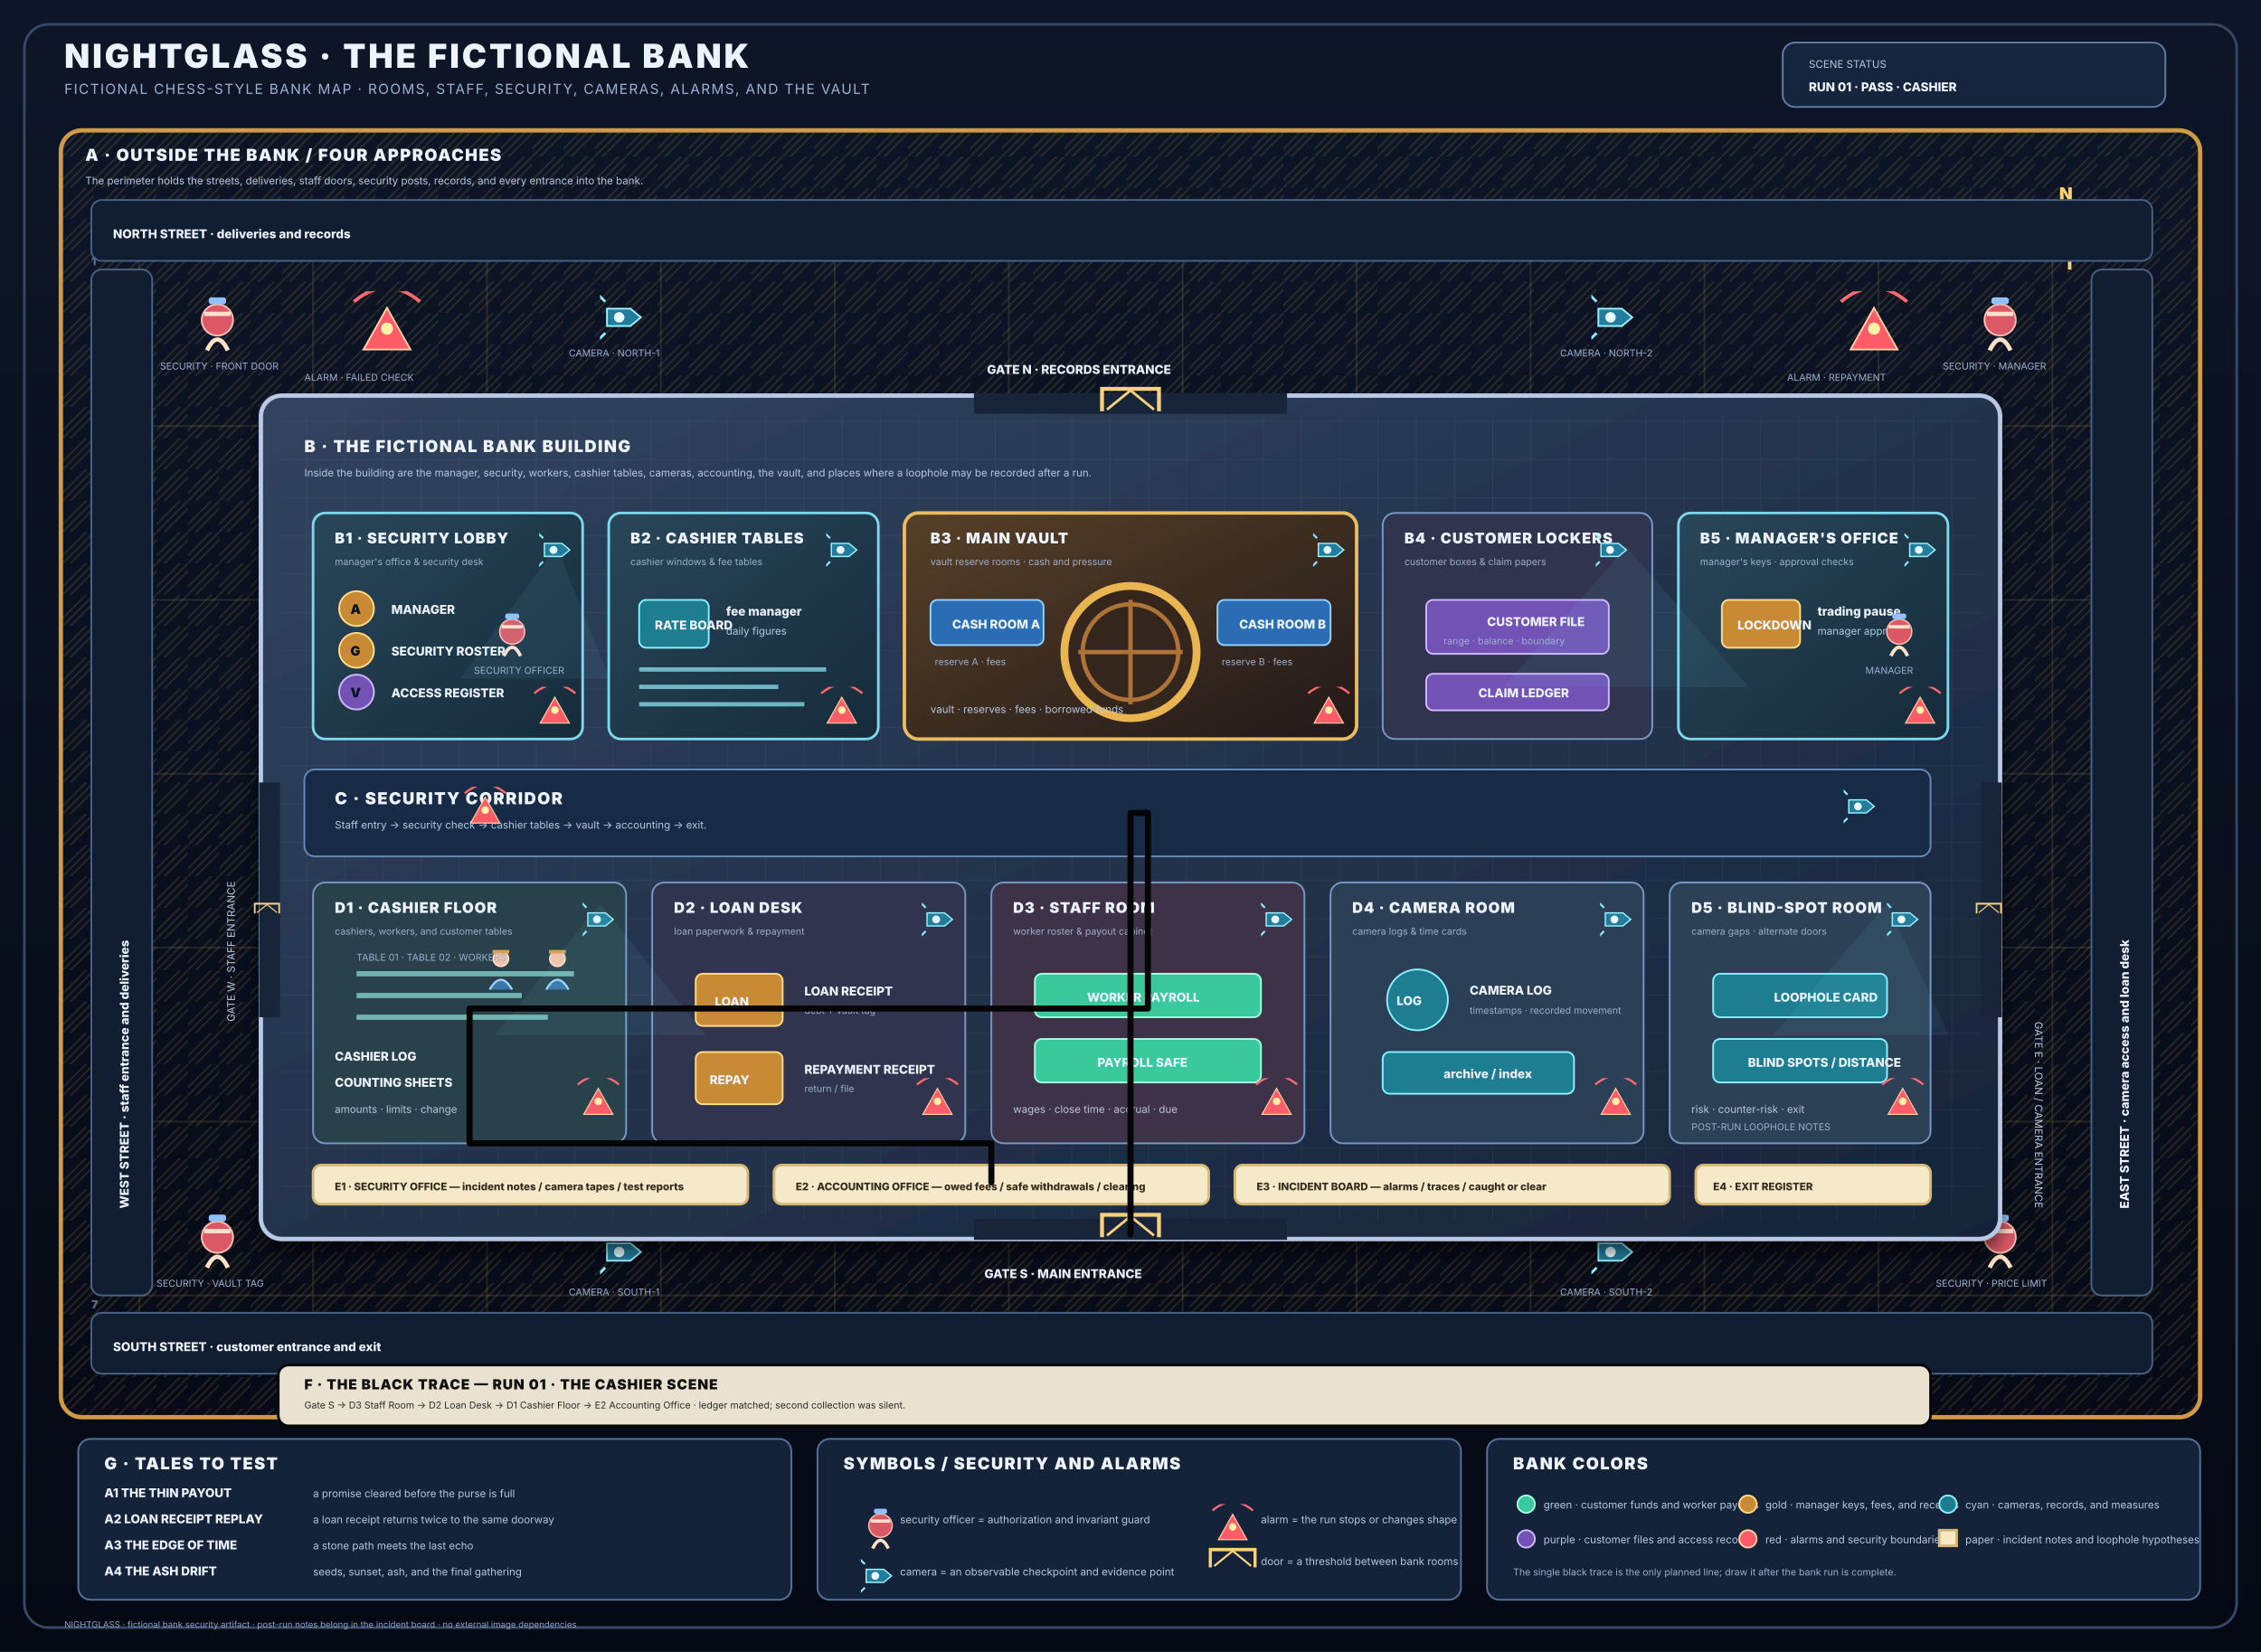
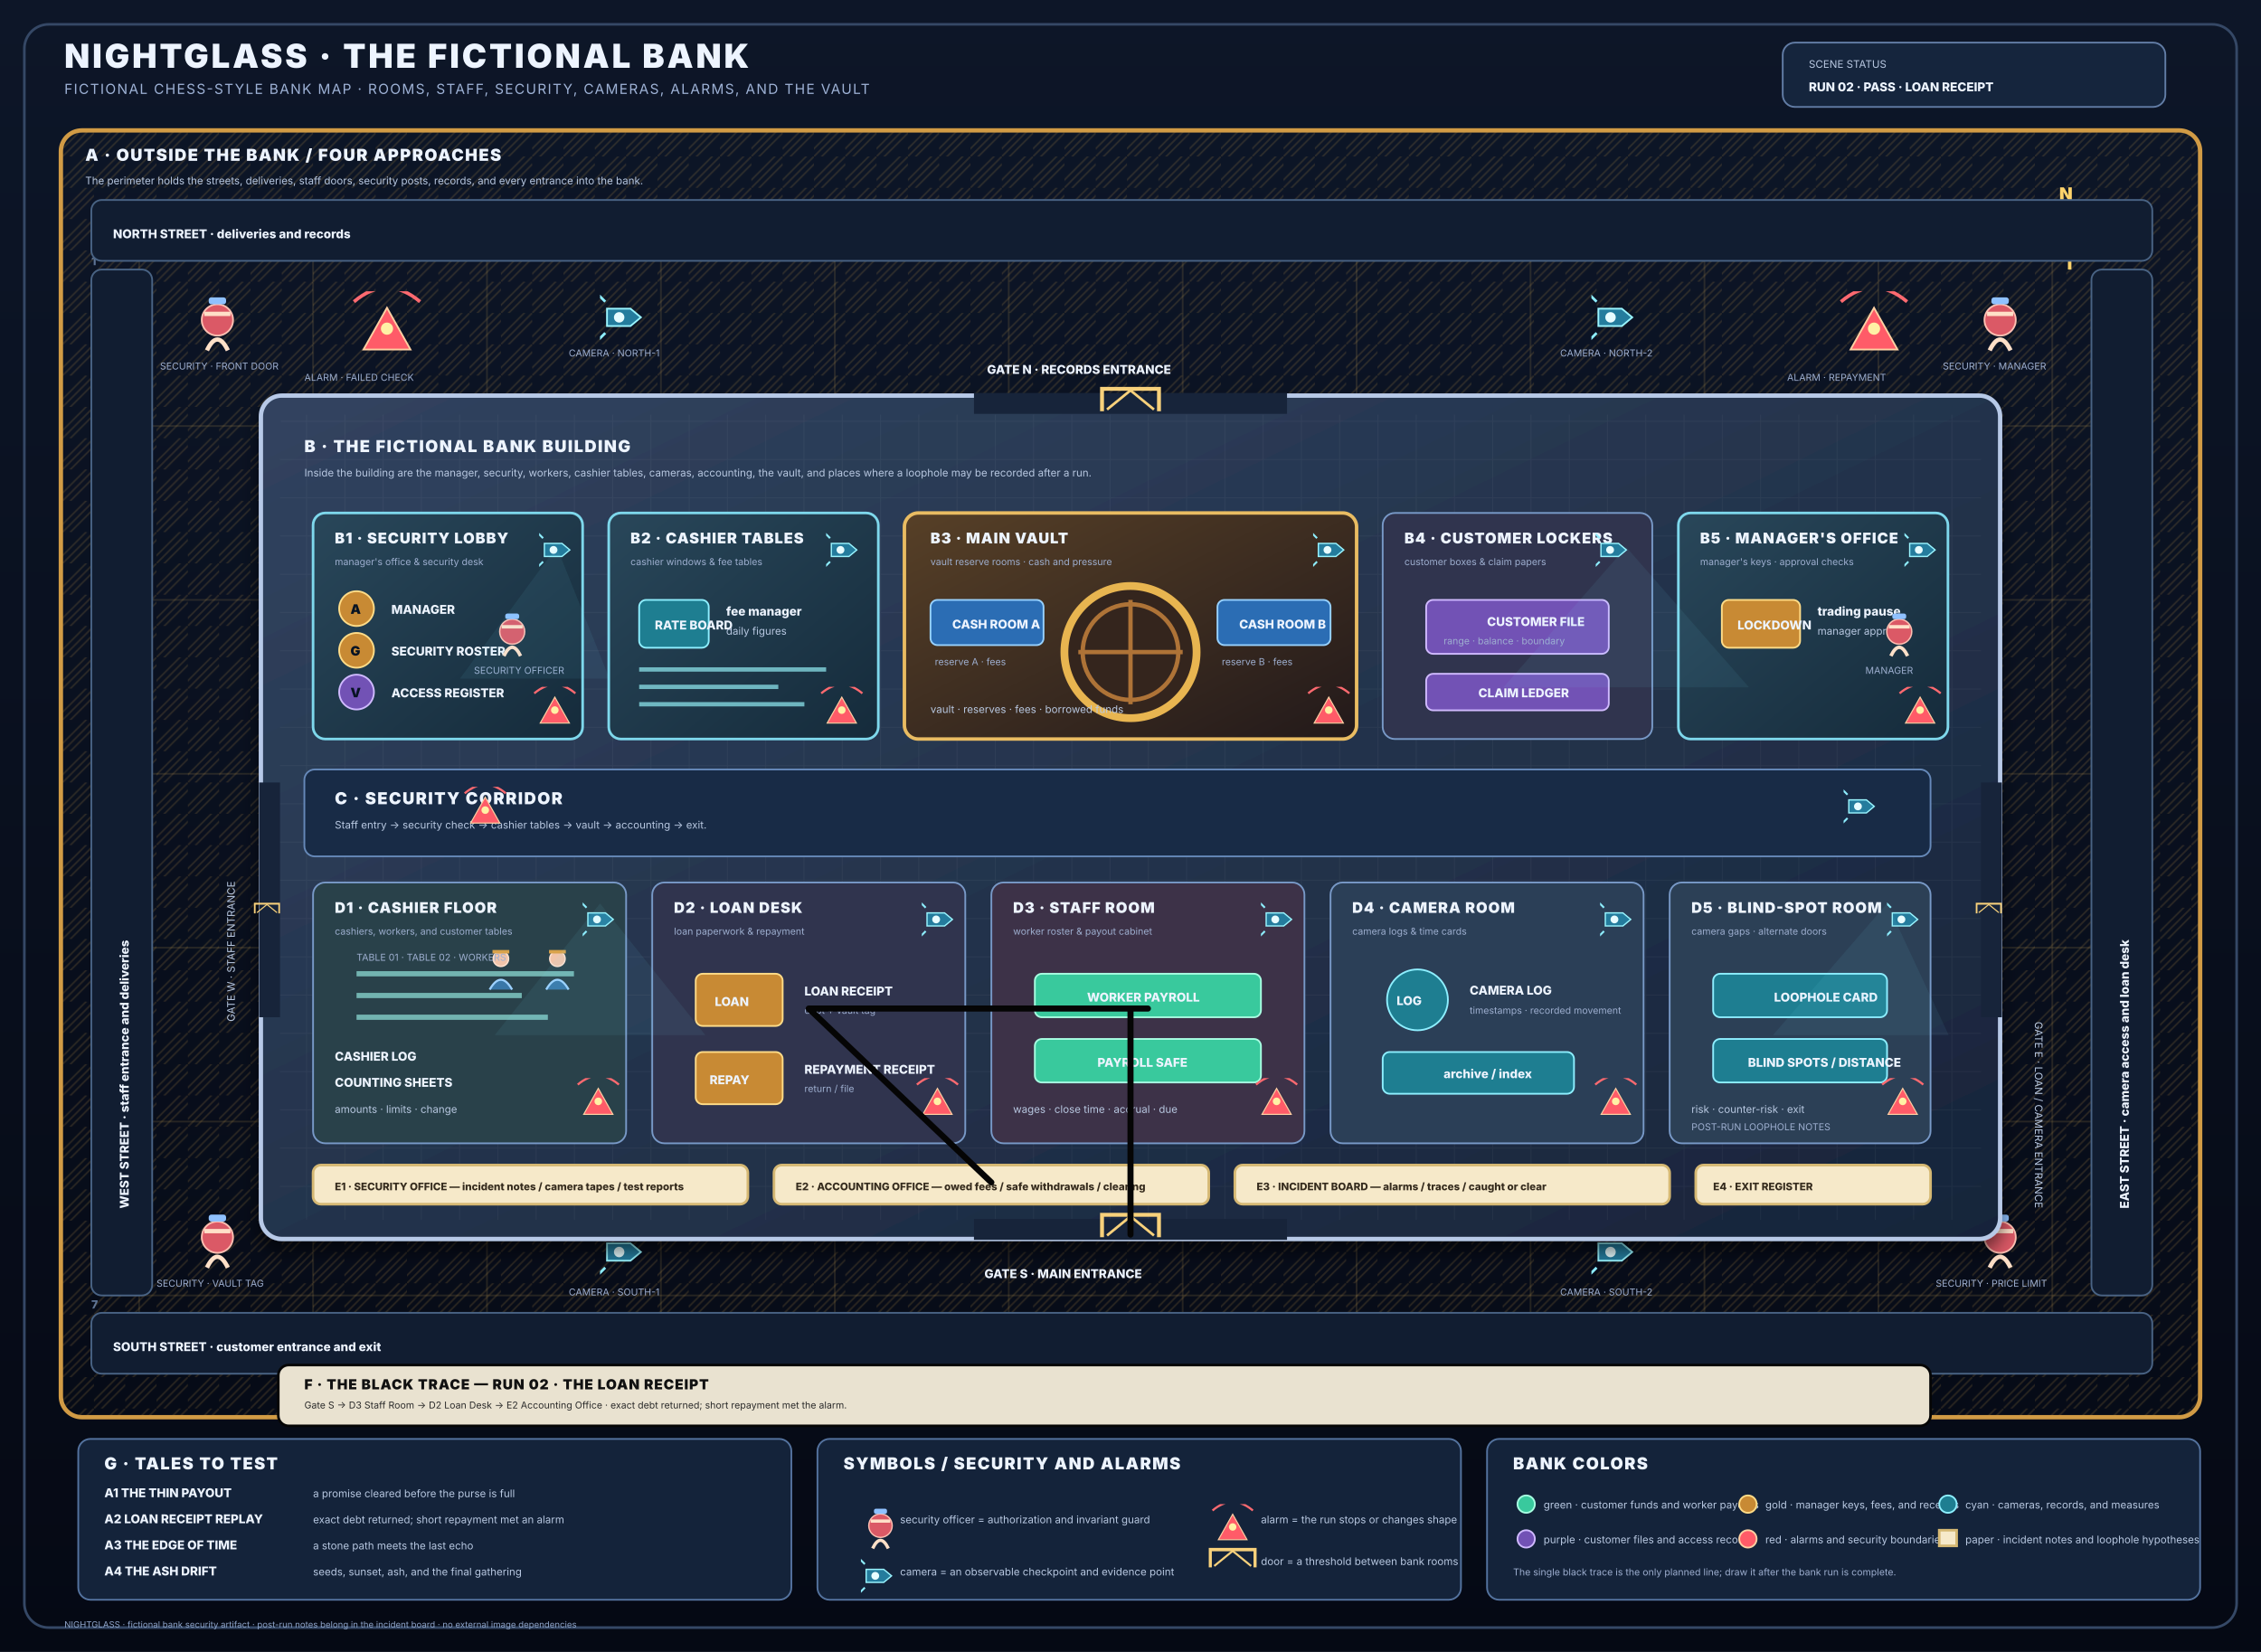
<svg xmlns="http://www.w3.org/2000/svg" width="2600" height="1900" viewBox="0 0 2600 1900" role="img" aria-labelledby="title desc">
  <defs>
    <linearGradient id="bg" x1="0" y1="0" x2="0" y2="1">
      <stop offset="0" stop-color="#0d1628" />
      <stop offset="1" stop-color="#050914" />
    </linearGradient>
    <linearGradient id="building" x1="0" y1="0" x2="1" y2="1">
      <stop offset="0" stop-color="#31435f" />
      <stop offset="1" stop-color="#17243a" />
    </linearGradient>
    <linearGradient id="vault" x1="0" y1="0" x2="1" y2="1">
      <stop offset="0" stop-color="#574027" />
      <stop offset="1" stop-color="#22191a" />
    </linearGradient>
    <linearGradient id="control" x1="0" y1="0" x2="1" y2="1">
      <stop offset="0" stop-color="#29475a" />
      <stop offset="1" stop-color="#152b3b" />
    </linearGradient>
    <pattern id="floor" width="44" height="44" patternUnits="userSpaceOnUse">
      <path d="M44 0H0V44" fill="none" stroke="#ffffff" stroke-opacity=".045" stroke-width="2" />
    </pattern>
    <pattern id="yard" width="36" height="36" patternUnits="userSpaceOnUse">
      <path d="M0 36L36 0M-9 36L36-9M0 45L45 0" stroke="#d8a550" stroke-opacity=".16" stroke-width="2" />
    </pattern>
    <pattern id="chess" width="88" height="88" patternUnits="userSpaceOnUse">
      <rect width="44" height="44" fill="#253957" />
      <rect x="44" y="44" width="44" height="44" fill="#253957" />
      <rect x="44" width="44" height="44" fill="#1d2d48" />
      <rect y="44" width="44" height="44" fill="#1d2d48" />
    </pattern>
    <filter id="shadow" x="-20%" y="-20%" width="140%" height="140%">
      <feDropShadow dx="0" dy="12" stdDeviation="10" flood-color="#000" flood-opacity=".52" />
    </filter>
    <filter id="glow">
      <feGaussianBlur stdDeviation="5" result="blur" />
      <feMerge>
        <feMergeNode in="blur" />
        <feMergeNode in="SourceGraphic" />
      </feMerge>
    </filter>
    <marker id="arrow-blue" viewBox="0 0 10 10" refX="8" refY="5" markerWidth="8" markerHeight="8" orient="auto-start-reverse">
      <path d="M0 0L10 5L0 10z" fill="#76b9ff" />
    </marker>
    <marker id="arrow-gold" viewBox="0 0 10 10" refX="8" refY="5" markerWidth="8" markerHeight="8" orient="auto-start-reverse">
      <path d="M0 0L10 5L0 10z" fill="#ffd05d" />
    </marker>
    <marker id="arrow-red" viewBox="0 0 10 10" refX="8" refY="5" markerWidth="8" markerHeight="8" orient="auto-start-reverse">
      <path d="M0 0L10 5L0 10z" fill="#ff6670" />
    </marker>
    <marker id="arrow-green" viewBox="0 0 10 10" refX="8" refY="5" markerWidth="8" markerHeight="8" orient="auto-start-reverse">
      <path d="M0 0L10 5L0 10z" fill="#48e0af" />
    </marker>
    <symbol id="cop" viewBox="-30 -38 60 76">
      <circle cy="-5" r="18" class="guard" />
      <path d="M-12 30Q0 5 12 30M-15-12H15" fill="none" stroke="#ffe0c8" stroke-width="5" />
      <rect x="-10" y="-31" width="20" height="8" rx="3" fill="#8fc1ff" />
    </symbol>
    <symbol id="worker" viewBox="-26 -36 52 72">
      <circle cy="-14" r="11" fill="#f1c4aa" stroke="#ffe1cf" stroke-width="2" />
      <path d="M-16 30Q0 2 16 30" fill="#3977a8" stroke="#9dd1ff" stroke-width="3" />
      <path d="M-12-24H12" stroke="#d9a34b" stroke-width="5" />
    </symbol>
    <symbol id="camera" viewBox="-30 -30 60 60">
      <path d="M-22-10h27l12 10-12 10h-27z" class="camera" />
      <circle cx="-8" r="6" fill="#e7fcff" />
      <path d="M-24-18L-32-26M-24 18L-32 26" stroke="#8eeeff" stroke-width="3" />
    </symbol>
    <symbol id="alarm" viewBox="-45 -45 90 90">
      <path d="M0-26L-27 22H27Z" class="alarm" />
      <circle cy="-2" r="7" fill="#fff1a5" />
      <path d="M-38-33Q0-65 38-33M-45-49Q0-88 45-49" fill="none" stroke="#ff6a70" stroke-width="4" />
    </symbol>
    <symbol id="door" viewBox="0 0 70 30">
      <path d="M2 28V2h66v26" fill="none" stroke="#f8d17b" stroke-width="5" />
      <path d="M8 26L35 4M62 26L35 4" fill="none" stroke="#f8d17b" stroke-width="3" />
    </symbol>
    <style>
      text{font-family:Inter,ui-sans-serif,system-ui,-apple-system,"Segoe UI",sans-serif;fill:#edf4ff}
      .headline{font-size:38px;font-weight:900;letter-spacing:3px}.subhead{font-size:16px;fill:#9eb2d6;letter-spacing:1.4px}
      .section{font-size:19px;font-weight:900;letter-spacing:1.5px}.room-title{font-size:17px;font-weight:900;letter-spacing:1px}
      .label{font-size:14px;font-weight:800}.small{font-size:12px;fill:#b9c9e2}.tiny{font-size:11px;fill:#9eafd0}.micro{font-size:10px;fill:#8fa5ca}
      .paper-text{font-size:12px;fill:#352b1d;font-weight:800}.paper{fill:#f6e9c9;stroke:#d5b873;stroke-width:3}
      .wall{fill:#16243a;stroke:#8ba9d3;stroke-width:3}.room{stroke:#7899c7;stroke-width:2}.corridor{fill:#182b46;stroke:#6689b9;stroke-width:2}
      .vault-room{fill:url(#vault);stroke:#e9bc62;stroke-width:4}.control-room{fill:url(#control);stroke:#7ed8ec;stroke-width:3}
      .guard{fill:#db5966;stroke:#ffc0b2;stroke-width:2}.alarm{fill:#ff5b68;stroke:#ffd1a3;stroke-width:2}.camera{fill:#247c9d;stroke:#9af5ff;stroke-width:2}
      .asset{fill:#39c99d;stroke:#a8ffe2;stroke-width:2}.cap{fill:#c88a34;stroke:#ffdc88;stroke-width:2}.config{fill:#1e7e91;stroke:#8eefff;stroke-width:2}.position{fill:#7252b5;stroke:#d0baff;stroke-width:2}.token{fill:#2b6db4;stroke:#98d2ff;stroke-width:2}
      .trace-line{fill:none;stroke:#050505;stroke-width:7;stroke-linecap:round;stroke-linejoin:round}.trace-title{font-size:16px;font-weight:900;letter-spacing:1px;fill:#111}.trace-note{font-size:11px;fill:#292929}.trace-letter{font-size:15px;font-weight:900;fill:#050505}
      .fiction-letter{font-size:15px;font-weight:900;fill:#071323}.north{font-size:20px;font-weight:900;fill:#ffd36b}.grid-label{font-size:13px;font-weight:800;fill:#7894bb}
    </style>
  </defs>
  <rect width="2600" height="1900" fill="url(#bg)" />
  <rect x="28" y="28" width="2544" height="1844" rx="28" fill="none" stroke="#354866" stroke-width="3" />
  <text x="74" y="78" class="headline">NIGHTGLASS · THE FICTIONAL BANK</text>
  <text x="74" y="108" class="subhead">FICTIONAL CHESS-STYLE BANK MAP  ·  ROOMS, STAFF, SECURITY, CAMERAS, ALARMS, AND THE VAULT</text>
  <rect x="2050" y="49" width="440" height="74" rx="14" fill="#15253d" stroke="#627da6" stroke-width="2" />
  <text x="2080" y="78" class="small">SCENE STATUS</text>
-   <text x="2080" y="105" class="label" fill="#48e0af">RUN 01 · PASS · CASHIER</text>
+   <text x="2080" y="105" class="label" fill="#48e0af">RUN 02 · PASS · LOAN RECEIPT</text>
  <rect x="70" y="150" width="2460" height="1480" rx="24" fill="url(#yard)" stroke="#d19b45" stroke-width="5" />
  <text x="98" y="185" class="section" fill="#ffd36b">A · OUTSIDE THE BANK / FOUR APPROACHES</text>
  <text x="98" y="212" class="small">The perimeter holds the streets, deliveries, staff doors, security posts, records, and every entrance into the bank.</text>
  <path d="M2380 240v70M2345 275h70" stroke="#ffd36b" stroke-width="4" />
  <text x="2368" y="230" class="north">N</text>
  <g opacity=".75">
    <path d="M160 250V1550M360 250V1550M560 250V1550M760 250V1550M960 250V1550M1160 250V1550M1360 250V1550M1560 250V1550M1760 250V1550M1960 250V1550M2160 250V1550M2360 250V1550" stroke="#d8b05c" stroke-opacity=".2" stroke-width="2" />
    <path d="M130 290H2470M130 490H2470M130 690H2470M130 890H2470M130 1090H2470M130 1290H2470M130 1490H2470" stroke="#d8b05c" stroke-opacity=".2" stroke-width="2" />
    <text x="150" y="245" class="grid-label">A</text>
    <text x="350" y="245" class="grid-label">B</text>
    <text x="550" y="245" class="grid-label">C</text>
    <text x="750" y="245" class="grid-label">D</text>
    <text x="950" y="245" class="grid-label">E</text>
    <text x="1150" y="245" class="grid-label">F</text>
    <text x="1350" y="245" class="grid-label">G</text>
    <text x="1550" y="245" class="grid-label">H</text>
    <text x="1750" y="245" class="grid-label">I</text>
    <text x="1950" y="245" class="grid-label">J</text>
    <text x="2150" y="245" class="grid-label">K</text>
    <text x="2350" y="245" class="grid-label">L</text>
    <text x="105" y="305" class="grid-label">1</text>
    <text x="105" y="505" class="grid-label">2</text>
    <text x="105" y="705" class="grid-label">3</text>
    <text x="105" y="905" class="grid-label">4</text>
    <text x="105" y="1105" class="grid-label">5</text>
    <text x="105" y="1305" class="grid-label">6</text>
    <text x="105" y="1505" class="grid-label">7</text>
  </g>
  <rect x="105" y="230" width="2370" height="70" rx="12" fill="#111d31" stroke="#496384" stroke-width="2" />
  <text x="130" y="274" class="label">NORTH STREET · deliveries and records</text>
  <rect x="105" y="1510" width="2370" height="70" rx="12" fill="#111d31" stroke="#496384" stroke-width="2" />
  <text x="130" y="1554" class="label">SOUTH STREET · customer entrance and exit</text>
  <rect x="105" y="310" width="70" height="1180" rx="12" fill="#111d31" stroke="#496384" stroke-width="2" />
  <text transform="translate(148 1390) rotate(-90)" class="label">WEST STREET · staff entrance and deliveries</text>
  <rect x="2405" y="310" width="70" height="1180" rx="12" fill="#111d31" stroke="#496384" stroke-width="2" />
  <text transform="translate(2448 1390) rotate(-90)" class="label">EAST STREET · camera access and loan desk</text>
  <use href="#cop" x="220" y="335" width="60" height="76" />
  <text x="184" y="425" class="tiny">SECURITY · FRONT DOOR</text>
  <use href="#cop" x="2270" y="335" width="60" height="76" />
  <text x="2234" y="425" class="tiny">SECURITY · MANAGER</text>
  <use href="#cop" x="220" y="1390" width="60" height="76" />
  <text x="180" y="1480" class="tiny">SECURITY · VAULT TAG</text>
  <use href="#cop" x="2270" y="1390" width="60" height="76" />
  <text x="2226" y="1480" class="tiny">SECURITY · PRICE LIMIT</text>
  <use href="#alarm" x="400" y="335" width="90" height="90" />
  <text x="350" y="438" class="tiny">ALARM · FAILED CHECK</text>
  <use href="#alarm" x="2110" y="335" width="90" height="90" />
  <text x="2055" y="438" class="tiny">ALARM · REPAYMENT</text>
  <use href="#camera" x="690" y="335" width="60" height="60" />
  <text x="654" y="410" class="tiny">CAMERA · NORTH-1</text>
  <use href="#camera" x="1830" y="335" width="60" height="60" />
  <text x="1794" y="410" class="tiny">CAMERA · NORTH-2</text>
  <use href="#camera" x="690" y="1410" width="60" height="60" />
  <text x="654" y="1490" class="tiny">CAMERA · SOUTH-1</text>
  <use href="#camera" x="1830" y="1410" width="60" height="60" />
  <text x="1794" y="1490" class="tiny">CAMERA · SOUTH-2</text>
  <rect x="300" y="455" width="2000" height="970" rx="24" fill="url(#building)" stroke="#b7c9e7" stroke-width="5" filter="url(#shadow)" />
  <rect x="322" y="477" width="1956" height="926" rx="12" fill="url(#floor)" opacity=".9" />
  <text x="350" y="520" class="section">B · THE FICTIONAL BANK BUILDING</text>
  <text x="350" y="548" class="small">Inside the building are the manager, security, workers, cashier tables, cameras, accounting, the vault, and places where a loophole may be recorded after a run.</text>
  <rect x="1120" y="1402" width="360" height="24" fill="#17243a" />
  <use href="#door" x="1265" y="1395" width="70" height="30" />
  <text x="1132" y="1470" class="label" fill="#76b9ff">GATE S · MAIN ENTRANCE</text>
  <rect x="1120" y="452" width="360" height="24" fill="#17243a" />
  <use href="#door" x="1265" y="445" width="70" height="30" />
  <text x="1135" y="430" class="label" fill="#ffd05d">GATE N · RECORDS ENTRANCE</text>
  <rect x="298" y="900" width="24" height="270" fill="#17243a" />
  <use href="#door" x="292" y="1010" width="30" height="70" />
  <text transform="translate(270 1175) rotate(-90)" class="small">GATE W · STAFF ENTRANCE</text>
  <rect x="2278" y="900" width="24" height="270" fill="#17243a" />
  <use href="#door" x="2272" y="1010" width="30" height="70" />
  <text transform="translate(2340 1175) rotate(90)" class="small">GATE E · LOAN / CAMERA ENTRANCE</text>
  <rect x="360" y="590" width="310" height="260" rx="14" class="control-room" />
  <text x="385" y="625" class="room-title">B1 · SECURITY LOBBY</text>
  <text x="385" y="650" class="tiny">manager's office &amp; security desk</text>
  <circle cx="410" cy="700" r="20" class="cap" />
  <text x="403" y="706" class="fiction-letter">A</text>
  <text x="450" y="706" class="label">MANAGER</text>
  <circle cx="410" cy="748" r="20" class="cap" />
  <text x="403" y="754" class="fiction-letter">G</text>
  <text x="450" y="754" class="label">SECURITY ROSTER</text>
  <circle cx="410" cy="796" r="20" class="position" />
  <text x="403" y="802" class="fiction-letter">V</text>
  <text x="450" y="802" class="label">ACCESS REGISTER</text>
  <use href="#cop" x="565" y="700" width="48" height="61" />
  <text x="545" y="775" class="tiny">SECURITY OFFICER</text>
  <use href="#camera" x="620" y="610" width="45" height="45" />
  <use href="#alarm" x="610" y="790" width="56" height="56" />
  <rect x="700" y="590" width="310" height="260" rx="14" class="control-room" />
  <text x="725" y="625" class="room-title">B2 · CASHIER TABLES</text>
  <text x="725" y="650" class="tiny">cashier windows &amp; fee tables</text>
  <rect x="735" y="690" width="80" height="55" rx="8" class="config" />
  <text x="753" y="724" class="label">RATE BOARD</text>
  <text x="835" y="708" class="label">fee manager</text>
  <text x="835" y="730" class="small">daily figures</text>
  <path d="M735 770h215M735 790h160M735 810h190" stroke="#91edf4" stroke-width="5" opacity=".7" />
  <use href="#camera" x="950" y="610" width="45" height="45" />
  <use href="#alarm" x="940" y="790" width="56" height="56" />
  <rect x="1040" y="590" width="520" height="260" rx="16" class="vault-room" />
  <text x="1070" y="625" class="room-title" fill="#ffd36b">B3 · MAIN VAULT</text>
  <text x="1070" y="650" class="tiny">vault reserve rooms · cash and pressure</text>
  <circle cx="1300" cy="750" r="76" fill="#34251d" stroke="#e8b550" stroke-width="9" />
  <circle cx="1300" cy="750" r="55" fill="none" stroke="#ae7337" stroke-width="5" />
  <path d="M1300 690v120M1240 750h120" stroke="#ae7337" stroke-width="5" />
  <rect x="1070" y="690" width="130" height="52" rx="8" class="token" />
  <text x="1095" y="723" class="label">CASH ROOM A</text>
  <text x="1075" y="765" class="tiny">reserve A · fees</text>
  <rect x="1400" y="690" width="130" height="52" rx="8" class="token" />
  <text x="1425" y="723" class="label">CASH ROOM B</text>
  <text x="1405" y="765" class="tiny">reserve B · fees</text>
  <text x="1070" y="820" class="small">vault · reserves · fees · borrowed funds</text>
  <use href="#camera" x="1510" y="610" width="45" height="45" />
  <use href="#alarm" x="1500" y="790" width="56" height="56" />
  <rect x="1590" y="590" width="310" height="260" rx="14" class="room" fill="#30344e" />
  <text x="1615" y="625" class="room-title">B4 · CUSTOMER LOCKERS</text>
  <text x="1615" y="650" class="tiny">customer boxes &amp; claim papers</text>
  <rect x="1640" y="690" width="210" height="62" rx="8" class="position" />
  <text x="1710" y="720" class="label">CUSTOMER FILE</text>
  <text x="1660" y="741" class="tiny">range · balance · boundary</text>
  <rect x="1640" y="775" width="210" height="42" rx="8" class="position" />
  <text x="1700" y="802" class="label">CLAIM LEDGER</text>
  <use href="#camera" x="1835" y="610" width="45" height="45" />
  <rect x="1930" y="590" width="310" height="260" rx="14" class="control-room" />
  <text x="1955" y="625" class="room-title">B5 · MANAGER'S OFFICE</text>
  <text x="1955" y="650" class="tiny">manager's keys · approval checks</text>
  <rect x="1980" y="690" width="90" height="55" rx="8" class="cap" />
  <text x="1998" y="724" class="label">LOCKDOWN</text>
  <text x="2090" y="708" class="label">trading pause</text>
  <text x="2090" y="730" class="small">manager approvals</text>
  <use href="#cop" x="2160" y="700" width="48" height="61" />
  <text x="2145" y="775" class="tiny">MANAGER</text>
  <use href="#camera" x="2190" y="610" width="45" height="45" />
  <use href="#alarm" x="2180" y="790" width="56" height="56" />
  <rect x="350" y="885" width="1870" height="100" rx="12" class="corridor" />
  <text x="385" y="925" class="section" fill="#76b9ff">C · SECURITY CORRIDOR</text>
  <text x="385" y="953" class="small">Staff entry → security check → cashier tables → vault → accounting → exit.</text>
  <use href="#camera" x="2120" y="905" width="45" height="45" />
  <use href="#alarm" x="530" y="905" width="56" height="56" />
  <rect x="360" y="1015" width="360" height="300" rx="14" class="room" fill="#29414a" />
  <text x="385" y="1050" class="room-title">D1 · CASHIER FLOOR</text>
  <text x="385" y="1075" class="tiny">cashiers, workers, and customer tables</text>
  <use href="#worker" x="555" y="1085" width="42" height="58" />
  <use href="#worker" x="620" y="1085" width="42" height="58" />
  <text x="410" y="1105" class="tiny">TABLE 01 · TABLE 02 · WORKERS</text>
  <path d="M410 1120h250M410 1145h190M410 1170h220" stroke="#91e4db" stroke-width="6" opacity=".7" />
  <text x="385" y="1220" class="label">CASHIER LOG</text>
  <text x="385" y="1250" class="label">COUNTING SHEETS</text>
  <text x="385" y="1280" class="small">amounts · limits · change</text>
  <use href="#camera" x="670" y="1035" width="45" height="45" />
  <use href="#alarm" x="660" y="1240" width="56" height="56" />
  <rect x="750" y="1015" width="360" height="300" rx="14" class="room" fill="#30344e" />
  <text x="775" y="1050" class="room-title">D2 · LOAN DESK</text>
  <text x="775" y="1075" class="tiny">loan paperwork &amp; repayment</text>
  <rect x="800" y="1120" width="100" height="60" rx="8" class="cap" />
  <text x="822" y="1157" class="label">LOAN</text>
  <text x="925" y="1145" class="label">LOAN RECEIPT</text>
  <text x="925" y="1166" class="tiny">debt + vault tag</text>
  <rect x="800" y="1210" width="100" height="60" rx="8" class="cap" />
  <text x="816" y="1247" class="label">REPAY</text>
  <text x="925" y="1235" class="label">REPAYMENT RECEIPT</text>
  <text x="925" y="1256" class="tiny">return / file</text>
  <use href="#camera" x="1060" y="1035" width="45" height="45" />
  <use href="#alarm" x="1050" y="1240" width="56" height="56" />
  <rect x="1140" y="1015" width="360" height="300" rx="14" class="room" fill="#3d3248" />
  <text x="1165" y="1050" class="room-title">D3 · STAFF ROOM</text>
  <text x="1165" y="1075" class="tiny">worker roster &amp; payout cabinet</text>
  <rect x="1190" y="1120" width="260" height="50" rx="8" class="asset" />
  <text x="1250" y="1152" class="label">WORKER PAYROLL</text>
  <rect x="1190" y="1195" width="260" height="50" rx="8" class="asset" />
  <text x="1262" y="1227" class="label">PAYROLL SAFE</text>
  <text x="1165" y="1280" class="small">wages · close time · accrual · due</text>
  <use href="#camera" x="1450" y="1035" width="45" height="45" />
  <use href="#alarm" x="1440" y="1240" width="56" height="56" />
  <rect x="1530" y="1015" width="360" height="300" rx="14" class="room" fill="#2b3f57" />
  <text x="1555" y="1050" class="room-title">D4 · CAMERA ROOM</text>
  <text x="1555" y="1075" class="tiny">camera logs &amp; time cards</text>
  <circle cx="1630" cy="1150" r="35" class="config" />
  <text x="1606" y="1156" class="label">LOG</text>
  <text x="1690" y="1144" class="label">CAMERA LOG</text>
  <text x="1690" y="1166" class="tiny">timestamps · recorded movement</text>
  <rect x="1590" y="1210" width="220" height="48" rx="8" class="config" />
  <text x="1660" y="1240" class="label">archive / index</text>
  <use href="#camera" x="1840" y="1035" width="45" height="45" />
  <use href="#alarm" x="1830" y="1240" width="56" height="56" />
  <rect x="1920" y="1015" width="300" height="300" rx="14" class="room" fill="#2c4056" />
  <text x="1945" y="1050" class="room-title">D5 · BLIND-SPOT ROOM</text>
  <text x="1945" y="1075" class="tiny">camera gaps · alternate doors</text>
  <rect x="1970" y="1120" width="200" height="50" rx="8" class="config" />
  <text x="2040" y="1152" class="label">LOOPHOLE CARD</text>
  <rect x="1970" y="1195" width="200" height="50" rx="8" class="config" />
  <text x="2010" y="1227" class="label">BLIND SPOTS / DISTANCE</text>
  <text x="1945" y="1300" class="tiny">POST-RUN LOOPHOLE NOTES</text>
  <text x="1945" y="1280" class="small">risk · counter-risk · exit</text>
  <use href="#camera" x="2170" y="1035" width="45" height="45" />
  <use href="#alarm" x="2160" y="1240" width="56" height="56" />
  <rect x="360" y="1340" width="500" height="45" rx="9" class="paper" />
  <text x="385" y="1369" class="paper-text">E1 · SECURITY OFFICE — incident notes / camera tapes / test reports</text>
  <rect x="890" y="1340" width="500" height="45" rx="9" class="paper" />
  <text x="915" y="1369" class="paper-text">E2 · ACCOUNTING OFFICE — owed fees / safe withdrawals / clearing</text>
  <rect x="1420" y="1340" width="500" height="45" rx="9" class="paper" />
  <text x="1445" y="1369" class="paper-text">E3 · INCIDENT BOARD — alarms / traces / caught or clear</text>
  <rect x="1950" y="1340" width="270" height="45" rx="9" class="paper" />
  <text x="1970" y="1369" class="paper-text">E4 · EXIT REGISTER</text>
  <path d="M640 630L530 780H700Z" fill="#73e8ff" opacity=".07" stroke="#73e8ff" />
  <path d="M1870 630L1730 790H2010Z" fill="#73e8ff" opacity=".07" stroke="#73e8ff" />
  <path d="M2170 1040L2040 1190H2240Z" fill="#73e8ff" opacity=".07" stroke="#73e8ff" />
  <path d="M690 1040L570 1190H810Z" fill="#73e8ff" opacity=".07" stroke="#73e8ff" />
-   <path d="M1300 1420L1300 935L1320 935L1320 1160L930 1160L540 1160L540 1315L1140 1315L1140 1360" class="trace-line" />
+   <path d="M1300 1420L1300 1160L1320 1160L930 1160L1140 1360" class="trace-line" />
  <rect x="320" y="1570" width="1900" height="70" rx="12" fill="#e9e2d0" stroke="#050505" stroke-width="3" />
-   <text x="350" y="1598" class="trace-title">F · THE BLACK TRACE — RUN 01 · THE CASHIER SCENE</text>
-   <text x="350" y="1620" class="trace-note">Gate S → D3 Staff Room → D2 Loan Desk → D1 Cashier Floor → E2 Accounting Office · ledger matched; second collection was silent.</text>
+   <text x="350" y="1598" class="trace-title">F · THE BLACK TRACE — RUN 02 · THE LOAN RECEIPT</text>
+   <text x="350" y="1620" class="trace-note">Gate S → D3 Staff Room → D2 Loan Desk → E2 Accounting Office · exact debt returned; short repayment met the alarm.</text>
  <rect x="90" y="1655" width="820" height="185" rx="14" fill="#14233a" stroke="#54739f" stroke-width="2" />
  <text x="120" y="1690" class="section">G · TALES TO TEST</text>
  <text x="120" y="1722" class="label" fill="#48e0af">A1  THE THIN PAYOUT</text>
  <text x="360" y="1722" class="small">a promise cleared before the purse is full</text>
  <text x="120" y="1752" class="label" fill="#ffd05d">A2  LOAN RECEIPT REPLAY</text>
-   <text x="360" y="1752" class="small">a loan receipt returns twice to the same doorway</text>
+   <text x="360" y="1752" class="small">exact debt returned; short repayment met an alarm</text>
  <text x="120" y="1782" class="label" fill="#ff6670">A3  THE EDGE OF TIME</text>
  <text x="360" y="1782" class="small">a stone path meets the last echo</text>
  <text x="120" y="1812" class="label" fill="#d09aff">A4  THE ASH DRIFT</text>
  <text x="360" y="1812" class="small">seeds, sunset, ash, and the final gathering</text>
  <rect x="940" y="1655" width="740" height="185" rx="14" fill="#14233a" stroke="#54739f" stroke-width="2" />
  <text x="970" y="1690" class="section">SYMBOLS / SECURITY AND ALARMS</text>
  <use href="#cop" x="990" y="1730" width="45" height="57" />
  <text x="1035" y="1752" class="small">security officer = authorization and invariant guard</text>
  <use href="#camera" x="990" y="1790" width="45" height="45" />
  <text x="1035" y="1812" class="small">camera = an observable checkpoint and evidence point</text>
  <use href="#alarm" x="1390" y="1730" width="55" height="55" />
  <text x="1450" y="1752" class="small">alarm = the run stops or changes shape</text>
  <use href="#door" x="1390" y="1780" width="55" height="25" />
  <text x="1450" y="1800" class="small">door = a threshold between bank rooms</text>
  <rect x="1710" y="1655" width="820" height="185" rx="14" fill="#14233a" stroke="#54739f" stroke-width="2" />
  <text x="1740" y="1690" class="section">BANK COLORS</text>
  <circle cx="1755" cy="1730" r="10" class="asset" />
  <text x="1775" y="1735" class="small">green · customer funds and worker payouts</text>
  <circle cx="2010" cy="1730" r="10" class="cap" />
  <text x="2030" y="1735" class="small">gold · manager keys, fees, and receipts</text>
  <circle cx="2240" cy="1730" r="10" class="config" />
  <text x="2260" y="1735" class="small">cyan · cameras, records, and measures</text>
  <circle cx="1755" cy="1770" r="10" class="position" />
  <text x="1775" y="1775" class="small">purple · customer files and access records</text>
  <circle cx="2010" cy="1770" r="10" class="alarm" />
  <text x="2030" y="1775" class="small">red · alarms and security boundaries</text>
  <rect x="2230" y="1760" width="20" height="18" class="paper" />
  <text x="2260" y="1775" class="small">paper · incident notes and loophole hypotheses</text>
  <text x="1740" y="1812" class="tiny">The single black trace is the only planned line; draw it after the bank run is complete.</text>
  <text x="74" y="1872" class="micro">NIGHTGLASS · fictional bank security artifact · post-run notes belong in the incident board · no external image dependencies</text>
</svg>
